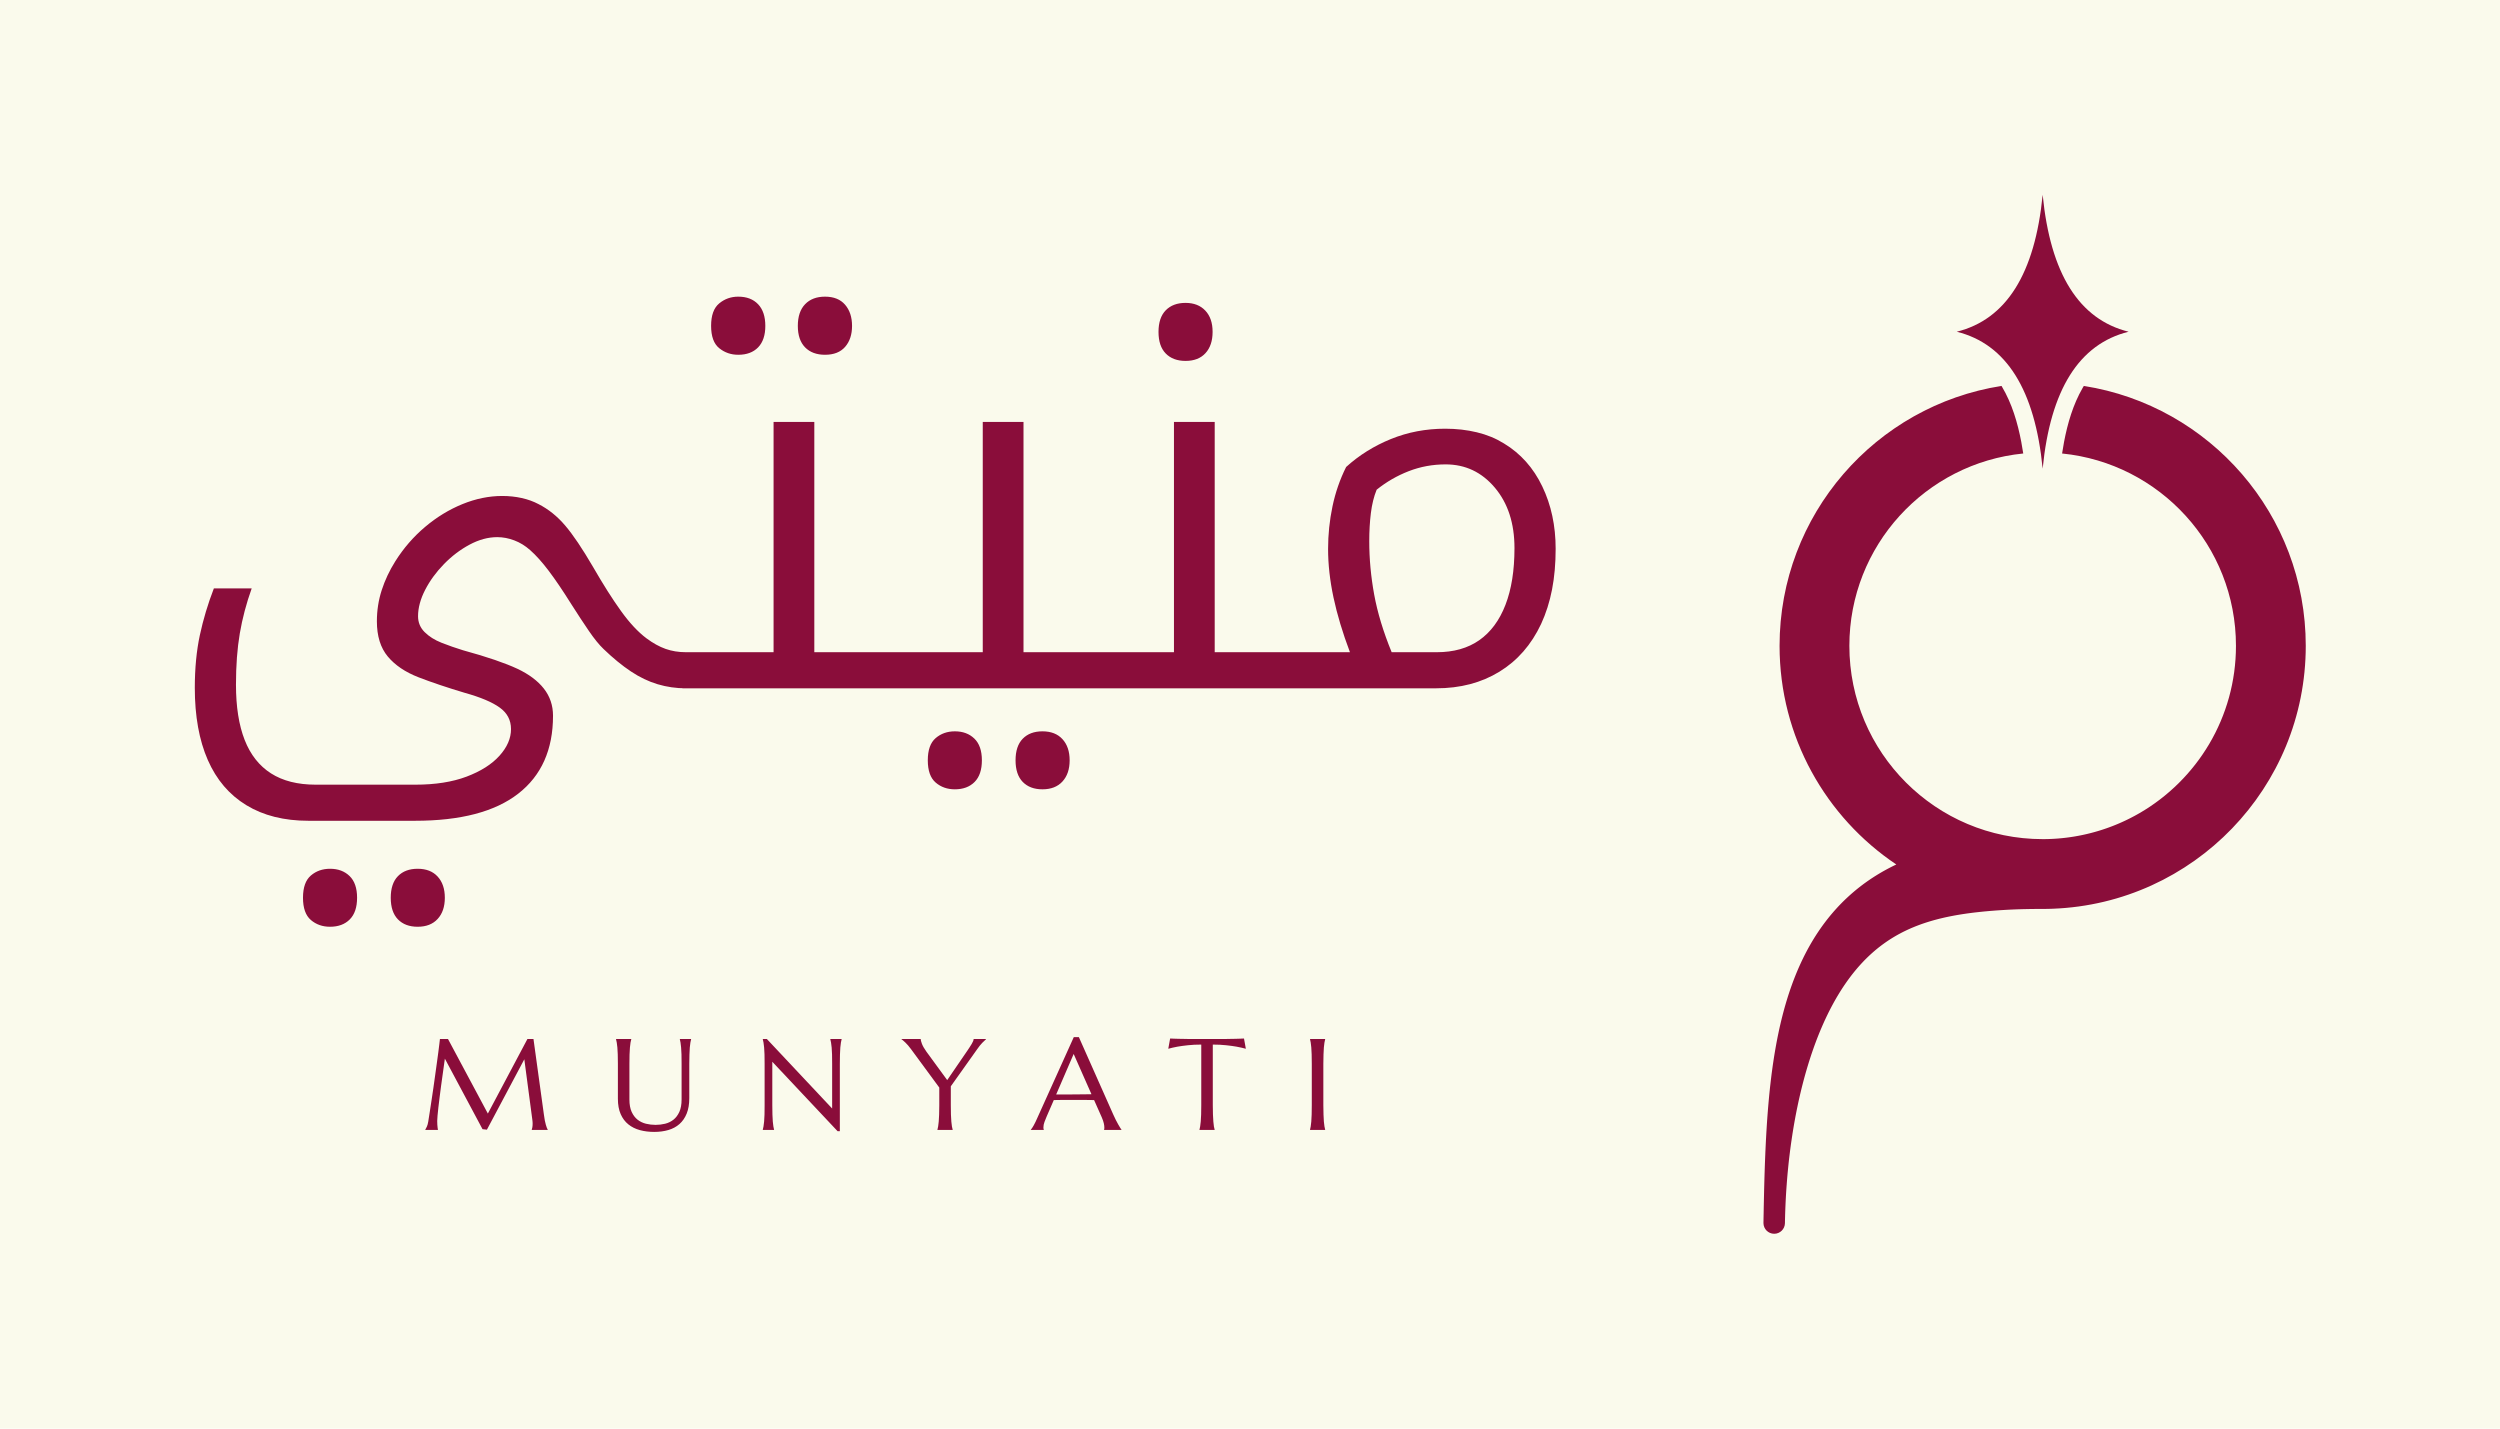
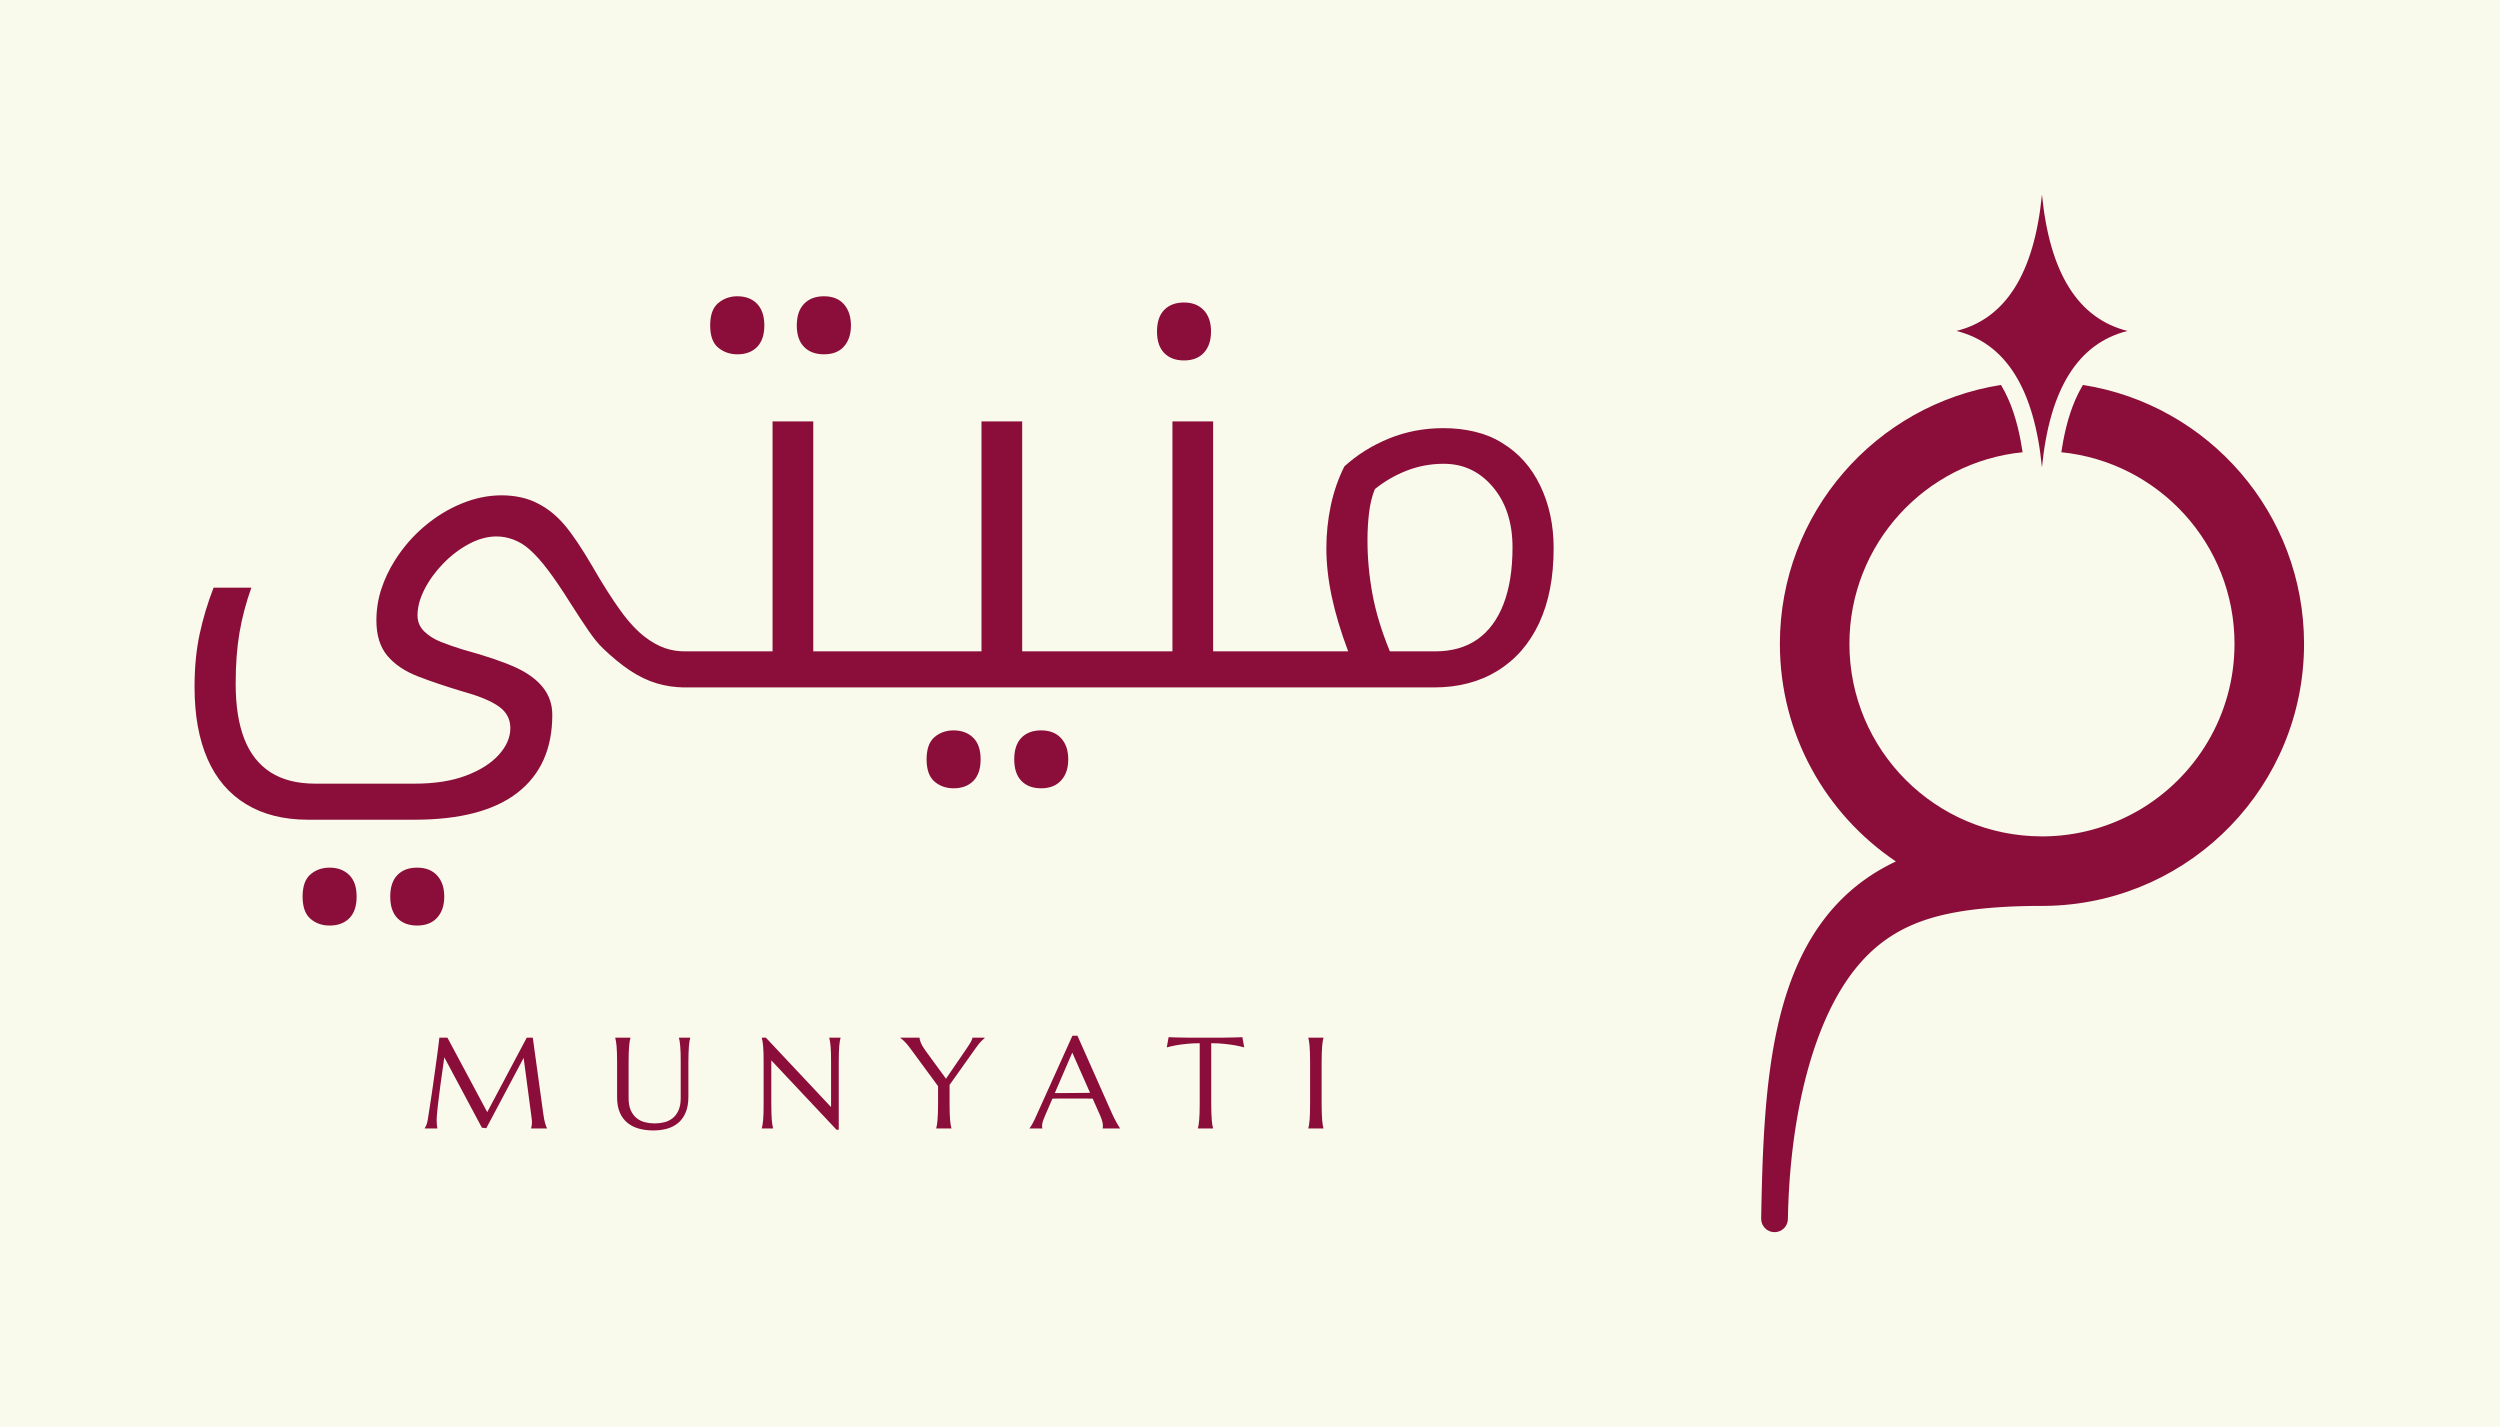
- <svg xmlns="http://www.w3.org/2000/svg" viewBox="0 0 770 440" width="770" height="440">
+ <svg xmlns="http://www.w3.org/2000/svg" viewBox="0 0 771 440" width="771" height="440">
  <rect width="100%" height="100%" fill="#FAFAEC" />
-   <path fill="#8A0D3A" transform="translate(393.48 10.80) scale(0.41344)" d="M766,455c0,105.702 -83.673,191.861 -188.396,195.855l-0.084,0.005l-0.206,0.006c-0.978,0.036 -1.957,0.065 -2.938,0.086l-0.276,0.008h-0.1c-0.214,0.004 -0.427,0.008 -0.641,0.012l-0.279,0.008h-0.251c-0.057,0.001 -0.114,0.002 -0.171,0.002l-0.268,0.008h-0.389c-0.139,0.001 -0.279,0.003 -0.418,0.004l-0.213,0.006h-3.49l-1.05,0.01h-1.05l-1.05,0.01l-1.04,0.01l-1.05,0.01l-1.04,0.01l-1.03,0.02l-1.04,0.02l-2.06,0.04l-1.02,0.02l-1.03,0.02l-1.02,0.03l-1.01,0.03l-1.02,0.03l-1.01,0.03l-1,0.04l-1.01,0.04l-2,0.08l-0.99,0.05l-1,0.04l-0.99,0.05l-0.98,0.06l-0.98,0.05l-1.96,0.12l-1.94,0.12l-0.97,0.07l-0.96,0.06l-1.92,0.14l-0.95,0.07l-0.95,0.08l-0.95,0.07l-0.95,0.08l-0.94,0.08l-0.93,0.08l-0.94,0.09l-0.93,0.08l-0.93,0.09l-0.92,0.09l-0.92,0.1l-0.92,0.09l-2.73,0.3l-0.9,0.1l-2.7,0.33l-0.89,0.12l-0.88,0.11l-0.89,0.12l-0.88,0.12l-0.87,0.13l-0.88,0.13l-0.87,0.13l-0.86,0.13l-0.87,0.14l-0.86,0.13l-0.85,0.15l-0.86,0.14l-0.85,0.15l-0.84,0.15l-0.85,0.15l-0.84,0.16l-0.83,0.16l-0.84,0.16l-0.83,0.17l-0.82,0.16l-0.83,0.18l-0.82,0.17l-0.81,0.18l-0.82,0.18l-0.8,0.19l-0.81,0.19l-1.6,0.38l-1.6,0.4l-0.79,0.21l-0.78,0.21l-0.79,0.21l-1.56,0.44l-0.77,0.22l-1.54,0.46l-0.77,0.24l-1.52,0.48l-0.76,0.25l-1.5,0.5l-0.75,0.26l-0.74,0.26l-0.75,0.27l-0.74,0.27l-0.73,0.28l-0.74,0.28l-0.73,0.28l-0.73,0.29l-0.72,0.29l-0.73,0.3l-1.44,0.6l-0.71,0.31l-0.71,0.32l-0.72,0.32l-0.7,0.32l-0.71,0.33l-0.7,0.34l-0.71,0.34l-0.7,0.34l-0.69,0.35l-0.7,0.35l-0.69,0.36l-2.07,1.11l-0.68,0.38l-0.69,0.39l-0.68,0.39l-0.68,0.4l-0.67,0.4l-0.68,0.41l-0.67,0.41l-0.68,0.43l-0.67,0.42l-0.66,0.43l-0.67,0.44l-0.67,0.45l-0.66,0.45l-1.32,0.92l-0.66,0.47l-1.32,0.96l-0.65,0.49l-0.65,0.5l-0.66,0.5l-0.65,0.51l-0.65,0.52l-0.64,0.53l-0.65,0.53l-0.65,0.54l-1.28,1.1l-0.65,0.57l-0.64,0.57l-0.63,0.58l-0.64,0.58l-0.64,0.6l-0.63,0.6l-0.64,0.61l-1.26,1.24l-1.26,1.28l-0.63,0.66l-0.62,0.66l-0.63,0.67l-0.62,0.68l-0.63,0.69l-0.62,0.69l-1.24,1.42l-0.61,0.73l-0.62,0.73l-0.61,0.74l-0.62,0.76l-0.61,0.76l-0.61,0.77l-0.61,0.78l-0.6,0.79l-0.61,0.81l-0.6,0.81l-0.61,0.82l-0.6,0.83l-0.6,0.84l-0.59,0.85l-1.2,1.74l-0.59,0.88l-0.59,0.89l-0.59,0.91l-0.58,0.91l-0.59,0.93l-0.58,0.93l-0.58,0.95l-0.58,0.96l-0.58,0.97l-0.58,0.98l-0.57,0.99l-0.57,1l-1.14,2.04l-1.12,2.08l-0.56,1.06l-0.56,1.07l-0.55,1.08l-0.56,1.1l-0.55,1.1l-0.54,1.12l-0.55,1.13l-0.54,1.14l-0.54,1.15l-0.54,1.16l-0.53,1.18l-1.06,2.38l-0.52,1.22l-0.53,1.22l-0.52,1.24l-0.51,1.24l-0.52,1.26l-0.51,1.28l-0.5,1.28l-0.51,1.3l-0.5,1.31l-0.49,1.32l-0.5,1.33l-0.49,1.35l-0.48,1.36l-0.48,1.37l-0.96,2.78l-0.47,1.41l-0.47,1.43l-0.46,1.43l-0.46,1.45l-0.46,1.46l-0.9,2.96l-0.44,1.5l-0.44,1.51l-0.44,1.53l-0.43,1.54l-0.43,1.55l-0.84,3.14l-0.41,1.59l-0.41,1.61l-0.41,1.62l-0.4,1.63l-0.39,1.64l-0.39,1.66l-0.38,1.67l-0.38,1.68l-0.38,1.7l-0.37,1.71l-0.72,3.46l-0.36,1.75l-0.34,1.77l-0.35,1.78l-0.33,1.79l-0.66,3.62l-0.32,1.84l-0.31,1.84l-0.31,1.86l-0.3,1.88l-0.29,1.89l-0.29,1.9l-0.28,1.91l-0.28,1.93l-0.27,1.94l-0.26,1.96l-0.26,1.97l-0.24,1.99l-0.25,1.99l-0.46,4.04l-0.22,2.04l-0.21,2.06l-0.2,2.07l-0.2,2.08l-0.19,2.1l-0.18,2.11l-0.17,2.12l-0.16,2.14l-0.16,2.15l-0.15,2.17l-0.14,2.18l-0.13,2.2l-0.12,2.21l-0.11,2.22l-0.1,2.24l-0.1,2.25l-0.08,2.27l-0.08,2.28l-0.06,2.29l-0.06,2.31l-0.04,2.33l-0.001,-0c-0.075,4.354 -3.627,7.86 -7.999,7.86c-4.418,0 -8,-3.582 -8,-8c0,-0.047 0,-0.093 0.001,-0.14l-0.001,-0l0.04,-2.36l0.04,-2.35l0.05,-2.33l0.04,-2.32l0.04,-2.31l0.05,-2.3l0.05,-2.28l0.05,-2.27l0.1,-4.5l0.05,-2.23l0.06,-2.21l0.12,-4.4l0.06,-2.17l0.07,-2.17l0.07,-2.15l0.07,-2.14l0.07,-2.13l0.16,-4.22l0.08,-2.09l0.09,-2.08l0.08,-2.06l0.1,-2.06l0.09,-2.04l0.1,-2.03l0.1,-2.02l0.22,-4l0.11,-1.98l0.12,-1.97l0.12,-1.96l0.12,-1.95l0.26,-3.86l0.28,-3.82l0.15,-1.89l0.14,-1.88l0.16,-1.87l0.32,-3.7l0.34,-3.66l0.17,-1.81l0.18,-1.81l0.19,-1.79l0.19,-1.78l0.2,-1.77l0.2,-1.76l0.2,-1.75l0.21,-1.74l0.21,-1.73l0.22,-1.72l0.46,-3.4l0.23,-1.69l0.24,-1.68l0.5,-3.32l0.25,-1.65l0.26,-1.63l0.27,-1.63l0.27,-1.62l0.56,-3.2l0.29,-1.59l0.29,-1.58l0.6,-3.12l0.31,-1.55l0.32,-1.54l0.32,-1.53l0.32,-1.52l0.33,-1.51l0.34,-1.5l0.35,-1.49l0.34,-1.49l0.36,-1.47l0.36,-1.46l0.37,-1.46l0.37,-1.45l0.76,-2.86l0.39,-1.42l0.39,-1.41l0.41,-1.4l0.4,-1.39l0.42,-1.39l0.84,-2.74l0.43,-1.35l0.44,-1.35l0.44,-1.34l0.45,-1.33l0.92,-2.64l0.94,-2.6l0.48,-1.29l0.49,-1.28l0.49,-1.27l0.5,-1.26l0.5,-1.25l0.51,-1.25l0.52,-1.24l0.52,-1.23l0.53,-1.22l0.54,-1.21l0.54,-1.2l0.55,-1.2l0.55,-1.18l0.56,-1.18l1.14,-2.34l0.58,-1.15l0.59,-1.15l0.59,-1.14l0.6,-1.13l0.6,-1.12l0.61,-1.11l0.62,-1.11l0.62,-1.09l0.63,-1.09l1.28,-2.16l1.3,-2.12l0.67,-1.05l0.66,-1.04l0.68,-1.03l1.36,-2.04l0.69,-1l0.7,-1l0.71,-1l0.71,-0.98l0.71,-0.97l0.73,-0.97l0.73,-0.96l0.73,-0.95l0.74,-0.94l0.75,-0.94l0.75,-0.92l0.76,-0.92l0.77,-0.91l1.54,-1.8l1.58,-1.76l0.79,-0.87l0.8,-0.86l0.8,-0.85l0.81,-0.84l0.82,-0.84l0.82,-0.83l0.83,-0.82l0.83,-0.81l0.84,-0.8l0.85,-0.79l0.84,-0.79l0.86,-0.78l0.86,-0.77l0.86,-0.76l0.87,-0.75l0.88,-0.75l0.88,-0.74l0.88,-0.73l0.89,-0.72l0.89,-0.71l1.8,-1.4l0.91,-0.69l0.91,-0.68l0.92,-0.67l0.92,-0.66l0.93,-0.66l0.93,-0.65l0.93,-0.63l0.94,-0.64l0.94,-0.62l1.9,-1.22l0.96,-0.6l0.95,-0.59l0.97,-0.59l0.96,-0.57l0.97,-0.57l0.97,-0.56l0.98,-0.55l1.96,-1.08l0.99,-0.53l0.99,-0.52l0.99,-0.51l1,-0.51l1,-0.5l1,-0.49l1.252,-0.595c-52.444,-35.174 -86.962,-95.003 -86.962,-162.895c0,-97.817 71.656,-178.899 165.34,-193.616c0.109,0.18 0.217,0.36 0.324,0.54c7.472,12.563 11.685,26.894 14.406,41.17c0.546,2.864 1.029,5.74 1.457,8.623c-72.733,7.259 -129.527,68.638 -129.527,143.282c0,79.529 64.471,144 144,144c0.372,0 0.744,-0.001 1.116,-0.004l0.144,-0.006h0.455c0.147,-0.002 0.293,-0.004 0.44,-0.006l0.105,-0.004l0.165,0c0.05,-0.001 0.099,-0.002 0.149,-0.003l0.187,-0.007l0.209,0c0.035,-0.001 0.07,-0.001 0.105,-0.002l0.196,-0.008l0.158,0c0.078,-0.002 0.155,-0.004 0.232,-0.006l0.36,-0.014l0.177,0c0.093,-0.003 0.186,-0.005 0.279,-0.008l0.294,-0.012l0.26,-0.01l2,-0.08l0.139,-0.005c0.055,-0.003 0.11,-0.005 0.165,-0.008l0.206,-0.016l0.455,-0.018c0.024,-0.001 0.047,-0.003 0.071,-0.004l0.223,-0.018l0.25,-0.01l0.25,-0.02l0.25,-0.01l0.5,-0.04l0.25,-0.01l0.25,-0.02l0.26,-0.02l0.5,-0.04l0.25,-0.01l0.75,-0.06l0.25,-0.03l1,-0.08l0.25,-0.03l0.5,-0.04l0.25,-0.03l0.25,-0.02l0.25,-0.03l0.25,-0.02l0.5,-0.06l0.25,-0.02l0.75,-0.09l0.25,-0.02l1.25,-0.15l0.25,-0.04l0.75,-0.09l0.24,-0.03l0.25,-0.04l0.25,-0.03l0.25,-0.04l0.25,-0.03l0.25,-0.04l0.25,-0.03l0.25,-0.04l0.25,-0.03l0.24,-0.04l0.75,-0.12l0.25,-0.03l0.25,-0.04l0.24,-0.04l1,-0.16l0.24,-0.05l0.75,-0.12l0.25,-0.05l0.24,-0.04l0.25,-0.05l0.25,-0.04l0.24,-0.05l0.25,-0.04l0.25,-0.05l0.25,-0.04l0.24,-0.05l0.5,-0.1l0.24,-0.04l0.5,-0.1l0.24,-0.05l0.5,-0.1l0.24,-0.05l0.25,-0.05l0.24,-0.05l0.25,-0.06l0.25,-0.05l0.24,-0.05l0.25,-0.06l0.24,-0.05l0.25,-0.05l0.24,-0.06l0.25,-0.05l0.24,-0.06l0.25,-0.05l0.24,-0.06l0.25,-0.06l0.24,-0.05l0.25,-0.06l0.24,-0.06l0.25,-0.06l0.48,-0.12l0.25,-0.06l0.24,-0.06l0.25,-0.06l0.48,-0.12l0.25,-0.06l0.24,-0.06l0.24,-0.07l0.25,-0.06l0.24,-0.06l0.24,-0.07l0.25,-0.06l0.24,-0.07l0.24,-0.06l0.25,-0.07l0.24,-0.06l0.48,-0.14l0.24,-0.06l0.25,-0.07l1.2,-0.35l0.25,-0.07l0.96,-0.28l0.24,-0.08l0.48,-0.14l0.24,-0.08l0.48,-0.14l0.24,-0.08l0.24,-0.07l0.48,-0.16l0.24,-0.07l0.72,-0.24l0.24,-0.07l0.23,-0.08l1.2,-0.4l0.23,-0.08l0.24,-0.09l0.48,-0.16l0.23,-0.08l0.24,-0.09l0.48,-0.16l0.23,-0.09l0.24,-0.08l0.23,-0.09l0.24,-0.08l0.24,-0.09l0.23,-0.09l0.24,-0.08l0.23,-0.09l0.48,-0.18l0.23,-0.09l0.24,-0.09l0.23,-0.08l0.23,-0.09l0.24,-0.09l0.23,-0.1l0.24,-0.09l0.23,-0.09l0.24,-0.09l0.46,-0.18l0.24,-0.1l0.23,-0.09l0.23,-0.1l0.24,-0.09l0.23,-0.09l0.46,-0.2l0.24,-0.09l0.23,-0.1l0.23,-0.09l0.46,-0.2l0.24,-0.1l0.23,-0.1l0.23,-0.09l1.15,-0.5l0.23,-0.11l0.92,-0.4l0.23,-0.11l0.23,-0.1l0.23,-0.11l0.22,-0.1l0.23,-0.1l0.46,-0.22l0.23,-0.1l0.22,-0.11l0.23,-0.1l0.46,-0.22l0.22,-0.11l0.23,-0.11l0.23,-0.1l0.22,-0.11l0.46,-0.22l0.22,-0.11l0.23,-0.11l0.22,-0.12l0.23,-0.11l0.22,-0.11l0.23,-0.11l0.22,-0.11l0.23,-0.12l0.22,-0.11l0.22,-0.12l0.23,-0.11l0.22,-0.11l0.23,-0.12l0.22,-0.11l0.44,-0.24l0.23,-0.11l0.66,-0.36l0.23,-0.11l1.98,-1.08l0.22,-0.13l0.44,-0.24l0.22,-0.13l0.44,-0.24l0.22,-0.13l0.21,-0.12l0.22,-0.13l0.23,-0.13l0.013,0.022c43.029,-24.902 71.977,-71.431 71.977,-124.722c0,-74.644 -56.794,-136.023 -129.527,-143.282c0.428,-2.884 0.912,-5.759 1.457,-8.623c2.653,-13.921 6.726,-27.868 13.842,-40.208c0.291,-0.504 0.587,-1.005 0.889,-1.502c93.683,14.718 165.339,95.799 165.339,193.616zM570,119c5.76,58.82 27.093,92.82 64,102c-36.907,9.18 -58.24,43.18 -64,102c-5.76,-58.82 -27.093,-92.82 -64,-102c36.907,-9.18 58.24,-43.18 64,-102z" />
+   <path fill="#8A0D3A" transform="translate(394.69 10.93) scale(0.41237)" d="M766,455c0,105.702 -83.673,191.861 -188.396,195.855l-0.084,0.005l-0.206,0.006c-0.978,0.036 -1.957,0.065 -2.938,0.086l-0.276,0.008h-0.1c-0.214,0.004 -0.427,0.008 -0.641,0.012l-0.279,0.008h-0.251c-0.057,0.001 -0.114,0.002 -0.171,0.002l-0.268,0.008h-0.389c-0.139,0.001 -0.279,0.003 -0.418,0.004l-0.213,0.006h-3.49l-1.05,0.01h-1.05l-1.05,0.01l-1.04,0.01l-1.05,0.01l-1.04,0.01l-1.03,0.02l-1.04,0.02l-2.06,0.04l-1.02,0.02l-1.03,0.02l-1.02,0.03l-1.01,0.03l-1.02,0.03l-1.01,0.03l-1,0.04l-1.01,0.04l-2,0.08l-0.99,0.05l-1,0.04l-0.99,0.05l-0.98,0.06l-0.98,0.05l-1.96,0.12l-1.94,0.12l-0.97,0.07l-0.96,0.06l-1.92,0.14l-0.95,0.08l-0.95,0.07l-1.9,0.16l-0.94,0.08l-0.93,0.08l-0.94,0.09l-0.93,0.08l-0.92,0.09l-0.93,0.1l-0.92,0.09l-0.92,0.1l-2.73,0.3l-2.7,0.33l-0.89,0.11l-1.78,0.24l-1.76,0.24l-0.88,0.13l-0.87,0.13l-0.87,0.14l-0.87,0.13l-1.72,0.28l-0.85,0.15l-0.85,0.14l-0.85,0.15l-0.85,0.16l-0.84,0.15l-0.84,0.16l-0.83,0.17l-0.84,0.16l-0.83,0.17l-0.82,0.17l-1.64,0.36l-0.81,0.18l-0.82,0.19l-0.8,0.19l-0.81,0.19l-0.8,0.19l-0.8,0.2l-0.79,0.21l-0.8,0.2l-0.78,0.21l-0.79,0.22l-0.78,0.21l-0.78,0.22l-0.78,0.23l-0.77,0.22l-0.77,0.24l-0.76,0.23l-0.77,0.24l-0.76,0.24l-0.75,0.25l-0.76,0.25l-0.75,0.26l-0.74,0.26l-0.75,0.26l-2.22,0.81l-0.73,0.28l-1.46,0.58l-1.44,0.58l-0.72,0.31l-0.72,0.3l-0.71,0.31l-0.72,0.32l-0.7,0.32l-0.71,0.32l-0.71,0.33l-0.7,0.33l-0.7,0.34l-0.69,0.34l-0.7,0.35l-0.69,0.36l-0.69,0.35l-0.69,0.37l-0.68,0.37l-0.69,0.37l-1.36,0.76l-0.67,0.39l-0.68,0.4l-0.67,0.4l-1.34,0.82l-0.67,0.42l-0.66,0.42l-0.67,0.43l-1.32,0.88l-0.66,0.45l-0.65,0.45l-0.66,0.46l-1.3,0.94l-0.66,0.48l-0.64,0.49l-0.65,0.49l-0.65,0.5l-1.28,1.02l-0.64,0.52l-0.64,0.53l-1.28,1.08l-0.63,0.55l-0.64,0.56l-0.63,0.56l-1.89,1.74l-0.63,0.6l-0.62,0.61l-0.63,0.61l-0.62,0.62l-0.62,0.63l-0.63,0.63l-0.61,0.65l-0.62,0.65l-0.62,0.67l-0.61,0.67l-0.62,0.68l-0.61,0.69l-1.22,1.4l-1.22,1.44l-0.6,0.74l-0.61,0.74l-1.2,1.52l-0.6,0.77l-0.6,0.78l-0.59,0.79l-0.6,0.81l-0.59,0.81l-0.59,0.82l-0.59,0.83l-0.59,0.84l-0.58,0.85l-0.59,0.87l-0.58,0.87l-0.58,0.88l-0.58,0.89l-0.58,0.91l-0.57,0.91l-0.58,0.93l-0.57,0.93l-0.57,0.95l-0.57,0.96l-0.56,0.96l-0.56,0.98l-0.56,0.99l-0.56,1l-0.56,1.02l-0.55,1.02l-0.56,1.03l-0.54,1.05l-0.55,1.06l-0.55,1.07l-0.54,1.08l-0.54,1.09l-0.54,1.1l-1.06,2.24l-0.53,1.14l-0.53,1.15l-0.52,1.16l-1.04,2.36l-0.51,1.2l-0.52,1.21l-0.5,1.22l-0.51,1.23l-0.5,1.25l-0.5,1.26l-0.5,1.27l-0.49,1.28l-0.49,1.29l-0.49,1.31l-0.48,1.32l-0.48,1.33l-0.48,1.34l-0.47,1.36l-0.47,1.37l-0.47,1.38l-0.46,1.39l-0.46,1.41l-0.45,1.42l-0.45,1.43l-0.45,1.45l-0.44,1.46l-0.44,1.47l-0.44,1.48l-0.43,1.5l-0.42,1.5l-0.43,1.53l-0.41,1.53l-0.42,1.55l-0.41,1.56l-0.4,1.57l-0.4,1.59l-0.4,1.6l-0.39,1.62l-0.38,1.62l-0.39,1.64l-0.37,1.65l-0.37,1.67l-0.37,1.68l-0.36,1.69l-0.36,1.71l-0.35,1.72l-0.35,1.73l-0.34,1.75l-0.34,1.76l-0.33,1.77l-0.32,1.79l-0.32,1.8l-0.31,1.82l-0.31,1.83l-0.3,1.84l-0.3,1.85l-0.29,1.87l-0.28,1.88l-0.28,1.9l-0.27,1.91l-0.27,1.93l-0.26,1.93l-0.25,1.96l-0.24,1.96l-0.24,1.98l-0.23,1.99l-0.23,2.01l-0.22,2.02l-0.21,2.04l-0.2,2.05l-0.2,2.06l-0.19,2.08l-0.18,2.09l-0.17,2.11l-0.17,2.12l-0.16,2.13l-0.15,2.15l-0.14,2.16l-0.13,2.18l-0.13,2.19l-0.12,2.2l-0.1,2.22l-0.1,2.23l-0.1,2.25l-0.08,2.26l-0.07,2.28l-0.06,2.29l-0.06,2.3l-0.04,2.33l-0.002,-0c-0.096,5.44 -4.536,9.82 -9.998,9.82c-5.523,0 -10,-4.477 -10,-10c0,-0.06 0.001,-0.12 0.002,-0.18l-0.002,-0l0.04,-2.36l0.04,-2.35l0.05,-2.34l0.04,-2.33l0.05,-2.31l0.05,-2.3l0.05,-2.29l0.05,-2.27l0.06,-2.26l0.06,-2.25l0.12,-4.46l0.06,-2.2l0.07,-2.2l0.07,-2.18l0.07,-2.17l0.08,-2.16l0.07,-2.15l0.09,-2.13l0.08,-2.12l0.09,-2.11l0.18,-4.18l0.1,-2.07l0.1,-2.06l0.22,-4.08l0.11,-2.02l0.11,-2.01l0.12,-2l0.13,-1.99l0.26,-3.94l0.13,-1.95l0.14,-1.94l0.15,-1.93l0.15,-1.92l0.15,-1.91l0.32,-3.78l0.16,-1.87l0.17,-1.86l0.18,-1.85l0.18,-1.84l0.18,-1.83l0.19,-1.82l0.19,-1.81l0.2,-1.79l0.21,-1.79l0.2,-1.77l0.22,-1.77l0.21,-1.75l0.23,-1.75l0.23,-1.73l0.23,-1.72l0.24,-1.71l0.24,-1.7l0.25,-1.69l0.25,-1.68l0.26,-1.68l0.26,-1.66l0.27,-1.65l0.28,-1.64l0.27,-1.63l0.29,-1.62l0.29,-1.61l0.3,-1.6l0.3,-1.59l0.3,-1.58l0.31,-1.57l0.32,-1.56l0.33,-1.55l0.32,-1.54l0.34,-1.54l0.34,-1.52l0.34,-1.51l0.35,-1.51l0.72,-2.98l0.74,-2.94l0.38,-1.46l0.39,-1.45l0.39,-1.44l0.4,-1.43l0.4,-1.42l0.41,-1.41l0.41,-1.4l0.42,-1.4l0.86,-2.76l0.44,-1.37l0.44,-1.35l0.45,-1.35l0.46,-1.35l0.46,-1.33l0.94,-2.64l0.48,-1.3l0.49,-1.3l0.49,-1.29l0.5,-1.28l0.5,-1.27l0.52,-1.27l0.51,-1.25l0.52,-1.25l0.53,-1.23l0.54,-1.23l0.54,-1.22l0.55,-1.22l0.55,-1.2l0.56,-1.2l0.57,-1.19l0.57,-1.17l0.58,-1.18l0.58,-1.16l0.59,-1.15l0.6,-1.15l0.6,-1.14l0.61,-1.13l0.62,-1.12l0.62,-1.11l0.63,-1.11l0.63,-1.09l0.64,-1.09l0.65,-1.08l0.65,-1.07l0.66,-1.07l1.34,-2.1l0.68,-1.04l0.68,-1.03l0.69,-1.02l0.7,-1.02l0.7,-1l0.71,-1l0.71,-0.99l0.72,-0.98l0.73,-0.98l0.73,-0.96l0.74,-0.96l0.74,-0.95l0.75,-0.94l0.76,-0.93l0.76,-0.92l0.77,-0.92l0.77,-0.91l0.78,-0.9l0.79,-0.89l0.79,-0.88l1.6,-1.74l0.81,-0.86l0.81,-0.85l0.82,-0.84l0.82,-0.83l0.83,-0.83l1.68,-1.62l0.84,-0.8l0.85,-0.79l0.86,-0.79l0.86,-0.77l0.87,-0.77l0.87,-0.76l0.88,-0.75l0.88,-0.74l0.88,-0.73l0.89,-0.73l1.8,-1.42l0.91,-0.7l0.9,-0.7l1.84,-1.36l0.92,-0.66l0.93,-0.66l1.86,-1.3l0.94,-0.63l0.95,-0.63l0.94,-0.62l0.96,-0.61l0.95,-0.6l0.96,-0.6l0.96,-0.59l0.97,-0.58l0.97,-0.57l0.98,-0.56l0.97,-0.56l0.98,-0.54l1.98,-1.08l1.98,-1.04l1,-0.51l1,-0.5l1,-0.49l1.01,-0.49l1.01,-0.48l0.116,-0.054c-52.328,-35.193 -86.756,-94.954 -86.756,-162.756c0,-97.817 71.656,-178.899 165.34,-193.616c0.109,0.18 0.217,0.36 0.324,0.54c7.472,12.563 11.685,26.894 14.406,41.17c0.546,2.864 1.029,5.74 1.457,8.623c-72.733,7.259 -129.527,68.638 -129.527,143.282c0,79.529 64.471,144 144,144c0.372,0 0.744,-0.001 1.116,-0.004l0.144,-0.006h0.455c0.147,-0.002 0.293,-0.004 0.44,-0.006l0.105,-0.004l0.165,0c0.05,-0.001 0.099,-0.002 0.149,-0.003l0.187,-0.007l0.209,0c0.035,-0.001 0.07,-0.001 0.105,-0.002l0.196,-0.008l0.158,0c0.078,-0.002 0.155,-0.004 0.232,-0.006l0.36,-0.014l0.177,0c0.093,-0.003 0.186,-0.005 0.279,-0.008l0.294,-0.012l0.26,-0.01l2,-0.08l0.139,-0.005c0.055,-0.003 0.11,-0.005 0.165,-0.008l0.206,-0.016l0.455,-0.018c0.024,-0.001 0.047,-0.003 0.071,-0.004l0.223,-0.018l0.25,-0.01l0.25,-0.02l0.25,-0.01l0.5,-0.04l0.25,-0.01l0.25,-0.02l0.26,-0.02l0.5,-0.04l0.25,-0.01l0.75,-0.06l0.25,-0.03l1,-0.08l0.25,-0.03l0.5,-0.04l0.25,-0.03l0.25,-0.02l0.25,-0.03l0.25,-0.02l0.5,-0.06l0.25,-0.02l0.75,-0.09l0.25,-0.02l1.25,-0.15l0.25,-0.04l0.75,-0.09l0.24,-0.03l0.25,-0.04l0.25,-0.03l0.25,-0.04l0.25,-0.03l0.25,-0.04l0.25,-0.03l0.25,-0.04l0.25,-0.03l0.24,-0.04l0.75,-0.12l0.25,-0.03l0.25,-0.04l0.24,-0.04l1,-0.16l0.24,-0.05l0.75,-0.12l0.25,-0.05l0.24,-0.04l0.25,-0.05l0.25,-0.04l0.24,-0.05l0.25,-0.04l0.25,-0.05l0.25,-0.04l0.24,-0.05l0.5,-0.1l0.24,-0.04l0.5,-0.1l0.24,-0.05l0.5,-0.1l0.24,-0.05l0.25,-0.05l0.24,-0.05l0.25,-0.06l0.25,-0.05l0.24,-0.05l0.25,-0.06l0.24,-0.05l0.25,-0.05l0.24,-0.06l0.25,-0.05l0.24,-0.06l0.25,-0.05l0.24,-0.06l0.25,-0.06l0.24,-0.05l0.25,-0.06l0.24,-0.06l0.25,-0.06l0.48,-0.12l0.25,-0.06l0.24,-0.06l0.25,-0.06l0.48,-0.12l0.25,-0.06l0.24,-0.06l0.24,-0.07l0.25,-0.06l0.24,-0.06l0.24,-0.07l0.25,-0.06l0.24,-0.07l0.24,-0.06l0.25,-0.07l0.24,-0.06l0.48,-0.14l0.24,-0.06l0.25,-0.07l1.2,-0.35l0.25,-0.07l0.96,-0.28l0.24,-0.08l0.48,-0.14l0.24,-0.08l0.48,-0.14l0.24,-0.08l0.24,-0.07l0.48,-0.16l0.24,-0.07l0.72,-0.24l0.24,-0.07l0.23,-0.08l1.2,-0.4l0.23,-0.08l0.24,-0.09l0.48,-0.16l0.23,-0.08l0.24,-0.09l0.48,-0.16l0.23,-0.09l0.24,-0.08l0.23,-0.09l0.24,-0.08l0.24,-0.09l0.23,-0.09l0.24,-0.08l0.23,-0.09l0.48,-0.18l0.23,-0.09l0.24,-0.09l0.23,-0.08l0.23,-0.09l0.24,-0.09l0.23,-0.1l0.24,-0.09l0.23,-0.09l0.24,-0.09l0.46,-0.18l0.24,-0.1l0.23,-0.09l0.23,-0.1l0.24,-0.09l0.23,-0.09l0.46,-0.2l0.24,-0.09l0.23,-0.1l0.23,-0.09l0.46,-0.2l0.24,-0.1l0.23,-0.1l0.23,-0.09l1.15,-0.5l0.23,-0.11l0.92,-0.4l0.23,-0.11l0.23,-0.1l0.23,-0.11l0.22,-0.1l0.23,-0.1l0.46,-0.22l0.23,-0.1l0.22,-0.11l0.23,-0.1l0.46,-0.22l0.22,-0.11l0.23,-0.11l0.23,-0.1l0.22,-0.11l0.46,-0.22l0.22,-0.11l0.23,-0.11l0.22,-0.12l0.23,-0.11l0.22,-0.11l0.23,-0.11l0.22,-0.11l0.23,-0.12l0.22,-0.11l0.22,-0.12l0.23,-0.11l0.22,-0.11l0.23,-0.12l0.22,-0.11l0.44,-0.24l0.23,-0.11l0.66,-0.36l0.23,-0.11l1.98,-1.08l0.22,-0.13l0.44,-0.24l0.22,-0.13l0.44,-0.24l0.22,-0.13l0.21,-0.12l0.22,-0.13l0.23,-0.13l0.013,0.022c43.029,-24.902 71.977,-71.431 71.977,-124.722c0,-74.644 -56.794,-136.023 -129.527,-143.282c0.428,-2.884 0.912,-5.759 1.457,-8.623c2.653,-13.921 6.726,-27.868 13.842,-40.208c0.291,-0.504 0.587,-1.005 0.889,-1.502c93.683,14.718 165.339,95.799 165.339,193.616zM570,119c5.76,58.82 27.093,92.82 64,102c-36.907,9.18 -58.24,43.18 -64,102c-5.76,-58.82 -27.093,-92.82 -64,-102c36.907,-9.18 58.24,-43.18 64,-102z" />
  <path fill="#8A0D3A" transform="translate(48.99 212.00)" d="M52.66 73.44Q49.19 73.44 46.76 71.36Q44.33 69.27 44.33 64.51Q44.33 59.74 46.76 57.66Q49.19 55.58 52.66 55.58Q56.37 55.58 58.68 57.82Q60.99 60.06 60.99 64.51Q60.99 68.92 58.74 71.18Q56.49 73.44 52.66 73.44ZM79.65 73.44Q75.79 73.44 73.57 71.16Q71.36 68.88 71.36 64.51Q71.36 60.13 73.57 57.86Q75.79 55.58 79.65 55.58Q83.61 55.58 85.81 57.99Q88.02 60.40 88.02 64.51Q88.02 68.62 85.81 71.03Q83.61 73.44 79.65 73.44ZM46.01 40.80Q34.76 40.80 26.89 36.00Q19.01 31.21 15.01 22.07Q11.01 12.93 11.01 -0.13Q11.01 -9.13 12.57 -16.41Q14.14 -23.69 16.88 -30.77L28.53 -30.77Q26.05 -23.83 24.87 -16.92Q23.69 -10.00 23.69 -1.11Q23.69 9.06 26.36 15.89Q29.03 22.72 34.48 26.20Q39.92 29.68 48.25 29.68L78.92 29.68Q88.15 29.68 94.72 27.20Q101.29 24.72 104.84 20.78Q108.40 16.84 108.40 12.56Q108.40 8.43 104.92 5.93Q101.44 3.42 94.15 1.39Q86.02 -1.04 79.91 -3.40Q73.81 -5.77 70.45 -9.79Q67.09 -13.82 67.09 -20.63Q67.09 -25.64 68.58 -30.24Q70.07 -34.84 72.76 -39.12Q76.59 -45.20 81.94 -49.71Q87.28 -54.22 93.43 -56.73Q99.59 -59.24 105.67 -59.24Q108.83 -59.24 111.68 -58.61Q114.53 -57.98 116.90 -56.72Q121.44 -54.41 125.07 -50.15Q128.70 -45.90 133.69 -37.35Q138.37 -29.23 142.30 -23.78Q146.22 -18.33 150.12 -15.40Q153.11 -13.17 156.01 -12.14Q158.90 -11.12 162.25 -11.12L163.10 -11.12Q163.95 -11.12 163.95 -10.44L163.95 -0.85Q163.95 0.00 163.10 0.00L162.25 0.00Q157.77 0.00 153.58 -1.25Q149.40 -2.49 145.33 -5.20Q141.27 -7.90 136.91 -12.10Q134.87 -14.04 132.40 -17.65Q129.93 -21.26 126.81 -26.17Q123.09 -32.11 120.05 -36.14Q117.02 -40.16 114.29 -42.57Q112.04 -44.57 109.42 -45.56Q106.80 -46.56 104.15 -46.56Q99.95 -46.56 95.64 -44.25Q91.34 -41.95 87.74 -38.25Q84.14 -34.56 81.95 -30.31Q79.77 -26.07 79.77 -22.20Q79.77 -19.34 81.79 -17.32Q83.82 -15.29 87.03 -14.02Q90.24 -12.76 93.55 -11.74Q99.33 -10.15 103.44 -8.74Q107.55 -7.33 110.38 -6.01Q115.71 -3.49 118.53 0.10Q121.34 3.70 121.34 8.45Q121.34 24.13 110.61 32.46Q99.89 40.80 78.84 40.80L46.01 40.80ZM178.40 -102.73Q175.04 -102.73 172.54 -104.75Q170.03 -106.77 170.03 -111.64Q170.03 -116.50 172.54 -118.56Q175.04 -120.63 178.40 -120.63Q182.27 -120.63 184.50 -118.30Q186.73 -115.97 186.73 -111.62Q186.73 -107.32 184.52 -105.02Q182.30 -102.73 178.40 -102.73ZM205.12 -102.73Q201.21 -102.73 198.97 -105.02Q196.74 -107.32 196.74 -111.62Q196.74 -115.97 198.98 -118.30Q201.22 -120.63 205.11 -120.63Q209.15 -120.63 211.29 -118.15Q213.44 -115.67 213.44 -111.62Q213.44 -107.62 211.31 -105.17Q209.18 -102.73 205.12 -102.73ZM161.33 0.00Q160.48 0.00 160.48 -0.85L160.48 -10.44Q160.48 -11.12 161.34 -11.12L189.27 -11.12L189.27 -82.05L201.82 -82.05L201.82 -11.13L227.40 -11.13Q228.25 -11.13 228.25 -10.44L228.25 -0.85Q228.25 0.00 227.40 0.00L161.33 0.00ZM245.10 31.11Q241.63 31.11 239.20 29.03Q236.77 26.94 236.77 22.18Q236.77 17.41 239.20 15.33Q241.63 13.25 245.10 13.25Q248.81 13.25 251.12 15.49Q253.43 17.73 253.43 22.18Q253.43 26.59 251.18 28.85Q248.93 31.11 245.10 31.11ZM272.09 31.11Q268.23 31.11 266.01 28.83Q263.80 26.55 263.80 22.18Q263.80 17.80 266.01 15.53Q268.23 13.25 272.09 13.25Q276.05 13.25 278.25 15.66Q280.46 18.07 280.46 22.18Q280.46 26.29 278.25 28.70Q276.05 31.11 272.09 31.11ZM225.76 0.00Q224.91 0.00 224.91 -0.85L224.91 -10.44Q224.91 -11.12 225.77 -11.12L253.70 -11.12L253.70 -82.05L266.25 -82.05L266.25 -11.13L291.83 -11.13Q292.68 -11.13 292.68 -10.44L292.68 -0.85Q292.68 0.00 291.83 0.00L225.76 0.00ZM316.16 -100.84Q312.29 -100.84 310.06 -103.12Q307.83 -105.40 307.83 -109.77Q307.83 -114.15 310.06 -116.43Q312.29 -118.71 316.16 -118.71Q320.00 -118.71 322.24 -116.34Q324.49 -113.97 324.49 -109.79Q324.49 -105.62 322.30 -103.23Q320.12 -100.84 316.16 -100.84ZM290.19 0.00Q289.34 0.00 289.34 -0.85L289.34 -10.44Q289.34 -11.13 290.19 -11.13L312.59 -11.13L312.59 -82.05L325.14 -82.05L325.14 -11.12L346.97 -11.12Q347.81 -11.12 347.81 -10.44L347.81 -0.85Q347.81 0.00 346.96 0.00L290.19 0.00ZM345.27 0.00Q344.42 0.00 344.42 -0.85L344.42 -10.44Q344.42 -11.12 345.27 -11.12L366.79 -11.12Q363.40 -20.12 361.73 -27.96Q360.06 -35.80 360.06 -42.93Q360.06 -49.57 361.41 -56.01Q362.76 -62.46 365.62 -68.17Q371.60 -73.60 379.41 -76.78Q387.23 -79.96 396.14 -79.96Q401.29 -79.96 405.89 -78.85Q410.49 -77.75 414.24 -75.41Q421.92 -70.77 426.03 -62.19Q430.15 -53.62 430.15 -42.98Q430.15 -36.14 429.04 -30.43Q427.93 -24.71 425.67 -19.82Q421.15 -10.21 412.82 -5.11Q404.49 0.00 393.33 0.00L345.27 0.00ZM372.74 -45.34Q372.74 -37.16 374.26 -28.86Q375.78 -20.55 379.64 -11.12L393.57 -11.12Q401.34 -11.12 406.63 -14.82Q411.91 -18.52 414.69 -25.70Q417.47 -32.87 417.47 -43.19Q417.47 -54.62 411.43 -61.79Q405.38 -68.97 396.26 -68.97Q390.30 -68.97 384.90 -66.88Q379.50 -64.78 375.02 -61.17Q373.74 -58.03 373.24 -53.98Q372.74 -49.92 372.74 -45.34Z" />
  <path fill="#8A0D3A" transform="translate(129.58 348.02)" d="M1.41 -0.08Q1.62 -0.39 1.89 -1.01Q2.17 -1.62 2.32 -2.56Q2.54 -3.93 2.80 -5.63Q3.07 -7.34 3.35 -9.22Q3.63 -11.09 3.92 -13.06Q4.20 -15.02 4.46 -16.92Q4.73 -18.83 4.97 -20.60Q5.21 -22.36 5.41 -23.83Q5.61 -25.29 5.73 -26.38Q5.86 -27.46 5.92 -28.01L8.40 -28.01L20.68 -5.04L32.87 -28.01L34.73 -28.01L37.93 -4.80Q38.07 -3.71 38.22 -2.93Q38.38 -2.15 38.54 -1.59Q38.69 -1.04 38.84 -0.67Q38.98 -0.31 39.12 -0.08L39.12 0.00L34.20 0.00L34.20 -0.08Q34.30 -0.29 34.38 -0.78Q34.47 -1.27 34.47 -1.95Q34.47 -2.21 34.45 -2.47Q34.43 -2.73 34.39 -3.05L31.91 -21.76L20.39 -0.08L19.04 -0.23L7.44 -21.95Q6.76 -17.32 6.25 -13.40Q6.04 -11.72 5.82 -10.05Q5.61 -8.38 5.44 -6.93Q5.27 -5.49 5.18 -4.38Q5.08 -3.28 5.08 -2.75Q5.08 -2.09 5.12 -1.58Q5.16 -1.07 5.20 -0.72Q5.25 -0.31 5.31 0.00L1.41 0.00L1.41 -0.08ZM80.35 -20.35Q80.35 -22.01 80.32 -23.25Q80.28 -24.49 80.20 -25.40Q80.12 -26.31 80.02 -26.91Q79.92 -27.52 79.81 -27.93L79.81 -28.01L83.28 -28.01L83.28 -27.93Q83.17 -27.52 83.06 -26.91Q82.95 -26.31 82.88 -25.40Q82.82 -24.49 82.77 -23.25Q82.72 -22.01 82.72 -20.35L82.72 -9.80Q82.72 -7.01 81.92 -5.04Q81.12 -3.07 79.69 -1.81Q78.26 -0.55 76.27 0.03Q74.28 0.61 71.92 0.61Q69.55 0.61 67.51 0.06Q65.47 -0.49 63.96 -1.71Q62.44 -2.93 61.59 -4.87Q60.73 -6.82 60.73 -9.61L60.73 -20.35Q60.73 -22.01 60.69 -23.25Q60.65 -24.49 60.57 -25.40Q60.49 -26.31 60.38 -26.91Q60.28 -27.52 60.16 -27.93L60.16 -28.01L64.85 -28.01L64.85 -27.93Q64.73 -27.52 64.62 -26.91Q64.51 -26.31 64.44 -25.40Q64.36 -24.49 64.32 -23.25Q64.28 -22.01 64.28 -20.35L64.28 -9.39Q64.28 -7.07 64.97 -5.56Q65.67 -4.04 66.80 -3.15Q67.93 -2.27 69.38 -1.91Q70.82 -1.56 72.33 -1.56Q73.83 -1.56 75.28 -1.91Q76.72 -2.27 77.84 -3.15Q78.97 -4.04 79.66 -5.56Q80.35 -7.07 80.35 -9.39L80.35 -20.35ZM106.61 -28.01L126.72 -6.60L126.72 -20.35Q126.72 -22.01 126.69 -23.25Q126.65 -24.49 126.57 -25.40Q126.49 -26.31 126.38 -26.91Q126.28 -27.52 126.16 -27.93L126.16 -28.01L129.64 -28.01L129.64 -27.93Q129.52 -27.52 129.42 -26.91Q129.32 -26.31 129.24 -25.40Q129.17 -24.49 129.13 -23.25Q129.09 -22.01 129.09 -20.35L129.09 0.39L128.40 0.39L108.29 -21.00L108.29 -7.64Q108.29 -5.98 108.33 -4.74Q108.37 -3.50 108.44 -2.60Q108.52 -1.70 108.62 -1.09Q108.72 -0.49 108.83 -0.08L108.83 0.00L105.36 0.00L105.36 -0.08Q105.47 -0.49 105.58 -1.09Q105.69 -1.70 105.77 -2.60Q105.85 -3.50 105.89 -4.74Q105.92 -5.98 105.92 -7.64L105.92 -20.35Q105.92 -22.01 105.89 -23.25Q105.85 -24.49 105.77 -25.40Q105.69 -26.31 105.58 -26.91Q105.47 -27.52 105.36 -27.93L105.36 -28.01L106.61 -28.01ZM163.27 -13.44L163.27 -7.64Q163.27 -5.98 163.31 -4.74Q163.35 -3.50 163.43 -2.60Q163.51 -1.70 163.61 -1.09Q163.72 -0.49 163.84 -0.08L163.84 0.00L159.15 0.00L159.15 -0.08Q159.27 -0.49 159.37 -1.09Q159.48 -1.70 159.55 -2.60Q159.62 -3.50 159.67 -4.74Q159.72 -5.98 159.72 -7.64L159.72 -13.05L150.99 -24.92Q150.54 -25.53 150.10 -26.04Q149.66 -26.54 149.27 -26.92Q148.88 -27.30 148.56 -27.56Q148.25 -27.81 148.08 -27.93L148.08 -28.01L153.99 -28.01Q153.99 -27.56 154.37 -26.53Q154.76 -25.51 155.75 -24.12L162.16 -15.35L168.43 -24.51Q168.76 -25.00 169.09 -25.51Q169.42 -26.02 169.70 -26.48Q169.97 -26.95 170.14 -27.34Q170.30 -27.73 170.30 -28.01L174.11 -28.01L174.11 -27.93Q173.68 -27.56 172.96 -26.83Q172.24 -26.09 171.40 -24.88L163.27 -13.44ZM210.48 0.00L210.48 -0.08Q210.52 -0.18 210.54 -0.37Q210.56 -0.57 210.56 -0.72Q210.56 -1.33 210.39 -2.06Q210.23 -2.79 209.76 -3.89L207.40 -9.20Q206.30 -9.24 204.49 -9.24Q202.67 -9.24 200.56 -9.24Q199.02 -9.24 197.58 -9.24Q196.15 -9.24 194.99 -9.20L192.75 -4.04Q192.45 -3.32 192.12 -2.46Q191.79 -1.60 191.79 -0.72Q191.79 -0.47 191.83 -0.30Q191.87 -0.14 191.91 -0.08L191.91 0.00L187.92 0.00L187.92 -0.08Q188.27 -0.45 188.80 -1.40Q189.33 -2.34 189.95 -3.77L201.15 -28.59L202.71 -28.59L213.31 -4.73Q213.68 -3.89 214.08 -3.10Q214.49 -2.30 214.84 -1.68Q215.19 -1.05 215.46 -0.63Q215.74 -0.20 215.83 -0.08L215.83 0.00L210.48 0.00ZM197.82 -10.92Q198.96 -10.92 200.15 -10.93Q201.34 -10.94 202.48 -10.95Q203.63 -10.96 204.68 -10.97Q205.74 -10.98 206.59 -11.00L201.11 -23.40L195.72 -10.92L197.82 -10.92ZM240.41 -26.29Q238.10 -26.29 236.25 -26.08Q234.39 -25.88 233.04 -25.64Q231.48 -25.35 230.25 -25.00L230.82 -28.16Q231.05 -28.14 231.52 -28.13Q231.99 -28.11 232.56 -28.09Q233.14 -28.07 233.78 -28.06Q234.41 -28.05 234.98 -28.04Q235.54 -28.03 235.98 -28.02Q236.42 -28.01 236.62 -28.01L247.77 -28.01Q247.96 -28.01 248.40 -28.02Q248.84 -28.03 249.41 -28.04Q249.98 -28.05 250.61 -28.06Q251.25 -28.07 251.82 -28.09Q252.40 -28.11 252.87 -28.13Q253.34 -28.14 253.57 -28.16L254.14 -25.00Q252.89 -25.35 251.32 -25.64Q249.98 -25.88 248.12 -26.08Q246.27 -26.29 243.96 -26.29L243.96 -7.64Q243.96 -5.98 244.01 -4.74Q244.06 -3.50 244.13 -2.60Q244.20 -1.70 244.30 -1.09Q244.41 -0.49 244.53 -0.08L244.53 0.00L239.86 0.00L239.86 -0.08Q239.98 -0.49 240.07 -1.09Q240.17 -1.70 240.25 -2.60Q240.33 -3.50 240.37 -4.74Q240.41 -5.98 240.41 -7.64L240.41 -26.29ZM273.91 -0.08Q274.02 -0.49 274.12 -1.09Q274.22 -1.70 274.30 -2.60Q274.37 -3.50 274.41 -4.74Q274.45 -5.98 274.45 -7.64L274.45 -20.35Q274.45 -22.01 274.41 -23.25Q274.37 -24.49 274.30 -25.40Q274.22 -26.31 274.12 -26.91Q274.02 -27.52 273.91 -27.93L273.91 -28.01L278.57 -28.01L278.57 -27.93Q278.46 -27.52 278.35 -26.91Q278.24 -26.31 278.17 -25.40Q278.10 -24.49 278.06 -23.25Q278.01 -22.01 278.01 -20.35L278.01 -7.64Q278.01 -5.98 278.06 -4.74Q278.10 -3.50 278.17 -2.60Q278.24 -1.70 278.35 -1.09Q278.46 -0.49 278.57 -0.08L278.57 0.00L273.91 0.00L273.91 -0.08Z" />
</svg>
